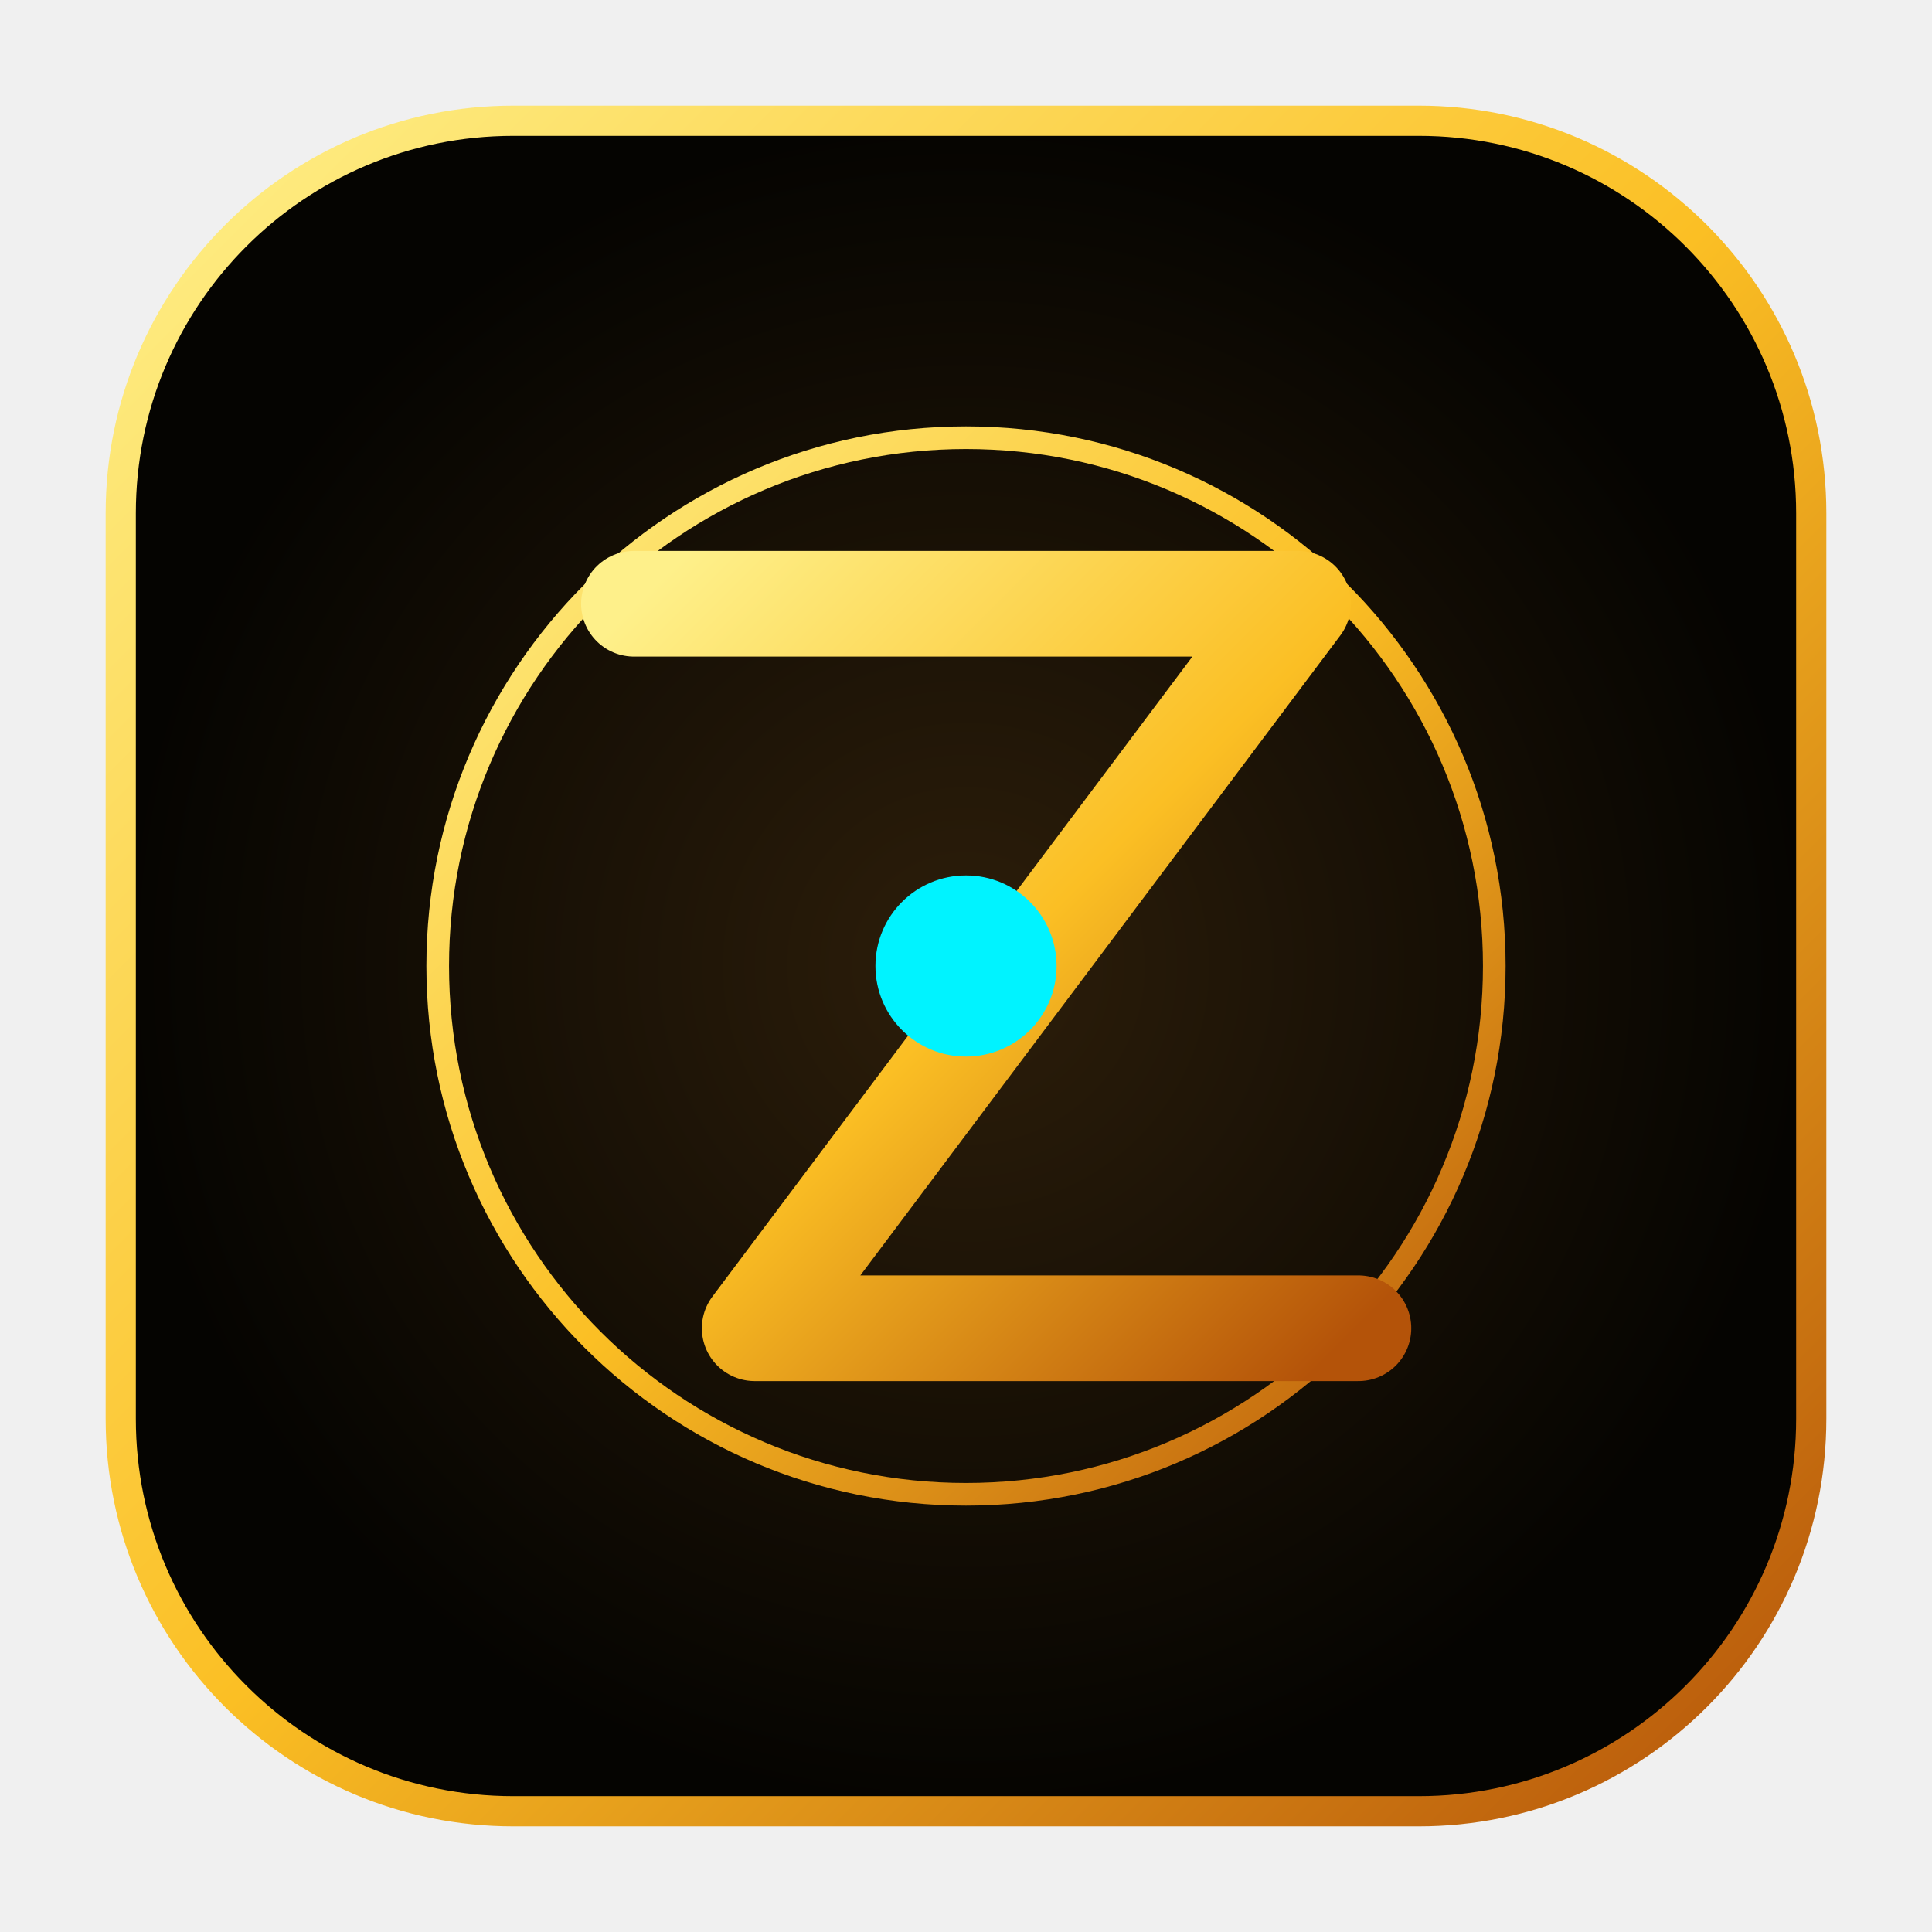
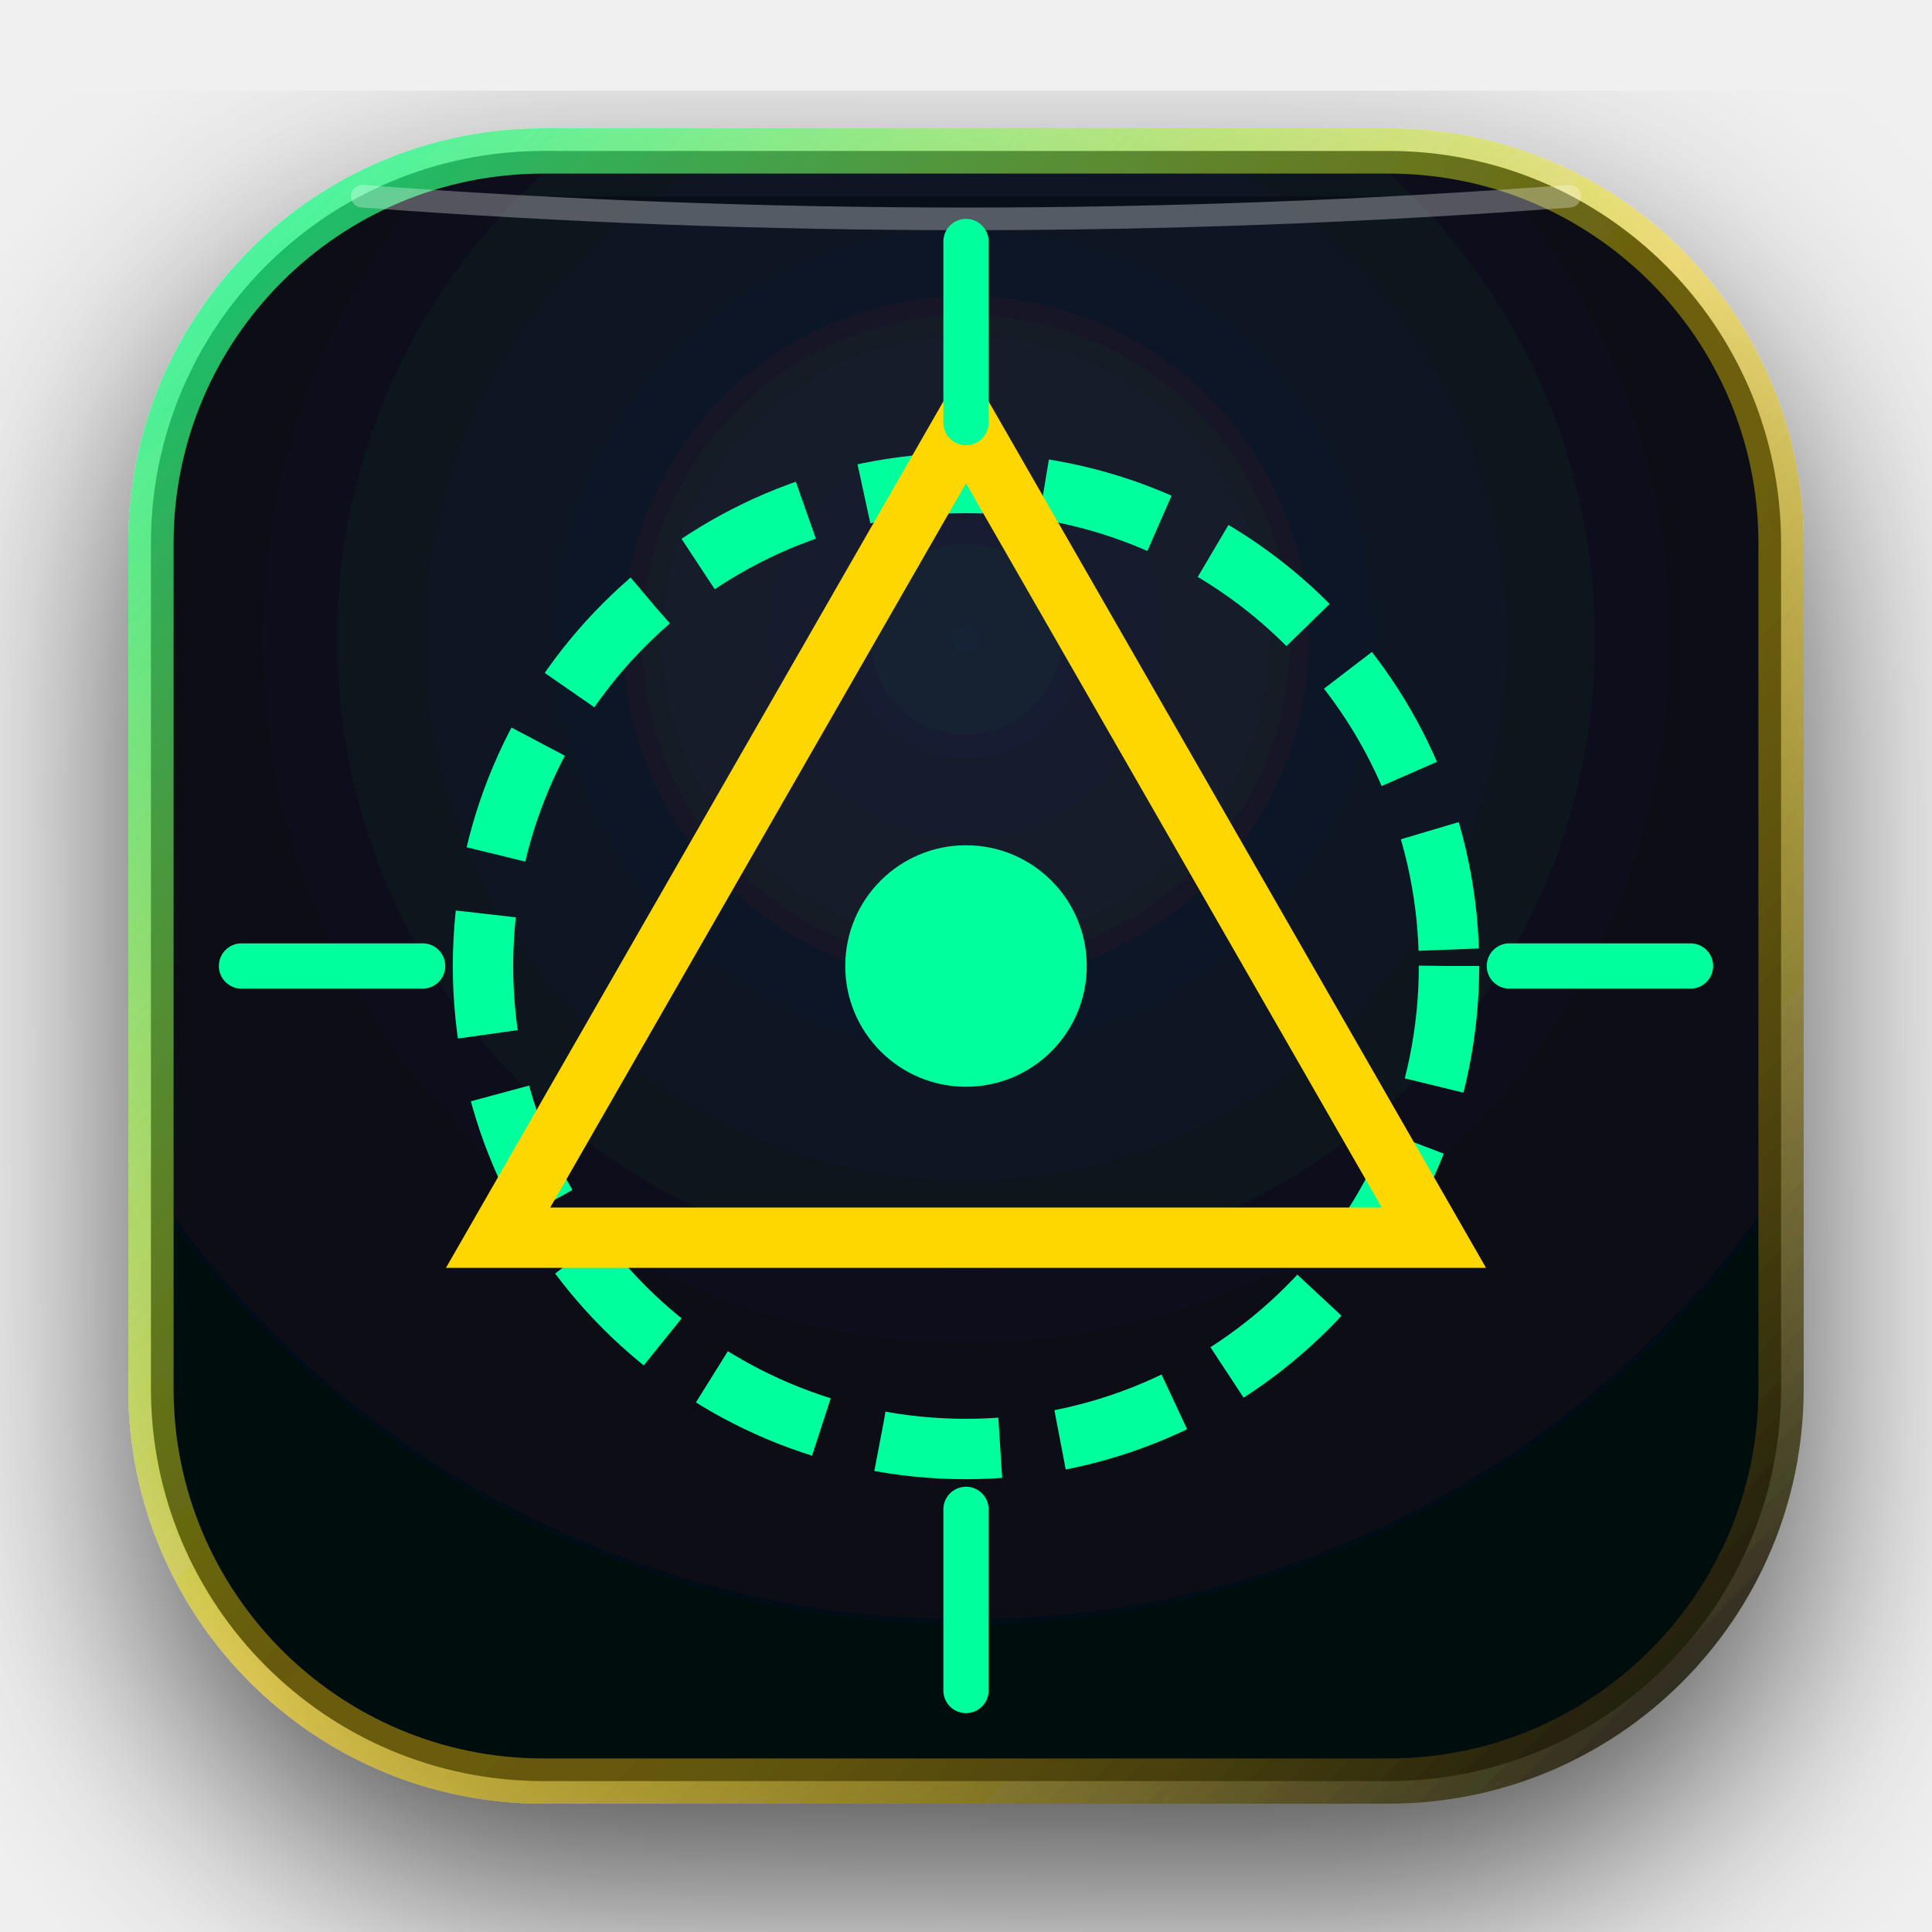
- <svg xmlns="http://www.w3.org/2000/svg" viewBox="0 0 512 512">
+ <svg xmlns="http://www.w3.org/2000/svg" viewBox="0 0 128 128">
  <defs>
-     <radialGradient id="bg" cx="50%" cy="50%" r="50%">
-       <stop offset="0%" stop-color="#2d1e0a" />
-       <stop offset="100%" stop-color="#050401" />
+     <radialGradient id="bgGrad" cx="50%" cy="30%" r="70%">
+       <stop offset="0%" stop-color="#182234" />
+       <stop offset="60%" stop-color="#0b101a" />
+       <stop offset="100%" stop-color="#04070d" />
    </radialGradient>
-     <linearGradient id="gold" x1="0%" y1="0%" x2="100%" y2="100%">
-       <stop offset="0%" stop-color="#fef08a" />
-       <stop offset="50%" stop-color="#fbbf24" />
-       <stop offset="100%" stop-color="#b45309" />
+     <linearGradient id="rimGrad" x1="0%" y1="0%" x2="100%" y2="100%">
+       <stop offset="0%" stop-color="#00ff9d" stop-opacity="0.8" />
+       <stop offset="50%" stop-color="#ffd700" stop-opacity="0.4" />
+       <stop offset="100%" stop-color="#04070d" stop-opacity="0.9" />
    </linearGradient>
+     <linearGradient id="goldGrad" x1="0%" y1="0%" x2="100%" y2="100%">
+       <stop offset="0%" stop-color="#ffd700" />
+       <stop offset="100%" stop-color="#ea580c" />
+     </linearGradient>
+     <filter id="shadow" x="-20%" y="-20%" width="140%" height="140%">
+       <feDropShadow dx="0" dy="6" stdDeviation="8" flood-color="#000000" flood-opacity="0.7" />
+     </filter>
  </defs>
-   <rect x="32" y="32" width="448" height="448" rx="104" fill="url(#bg)" stroke="url(#gold)" stroke-width="8" />
-   <circle cx="256" cy="256" r="140" fill="none" stroke="url(#gold)" stroke-width="6" />
-   <path d="M168,160 L344,160 L200,352 L360,352" fill="none" stroke="url(#gold)" stroke-width="28" stroke-linecap="round" stroke-linejoin="round" />
-   <circle cx="256" cy="256" r="24" fill="#00f3ff" />
+   <rect x="10" y="10" width="108" height="108" rx="26" fill="url(#bgGrad)" stroke="url(#rimGrad)" stroke-width="3" filter="url(#shadow)" />
+   <path d="M 24 13 Q 64 16 104 13" stroke="#ffffff" stroke-width="1.5" stroke-linecap="round" opacity="0.3" />
+   <circle cx="64" cy="64" r="32" fill="none" stroke="#00ff9d" stroke-width="4" stroke-dasharray="8 4" />
+   <polygon points="64,28 95,82 33,82" fill="none" stroke="#ffd700" stroke-width="4" />
+   <circle cx="64" cy="64" r="8" fill="#00ff9d" />
+   <path d="M64,16 L64,28 M64,100 L64,112 M16,64 L28,64 M100,64 L112,64" stroke="#00ff9d" stroke-width="3" stroke-linecap="round" />
</svg>
